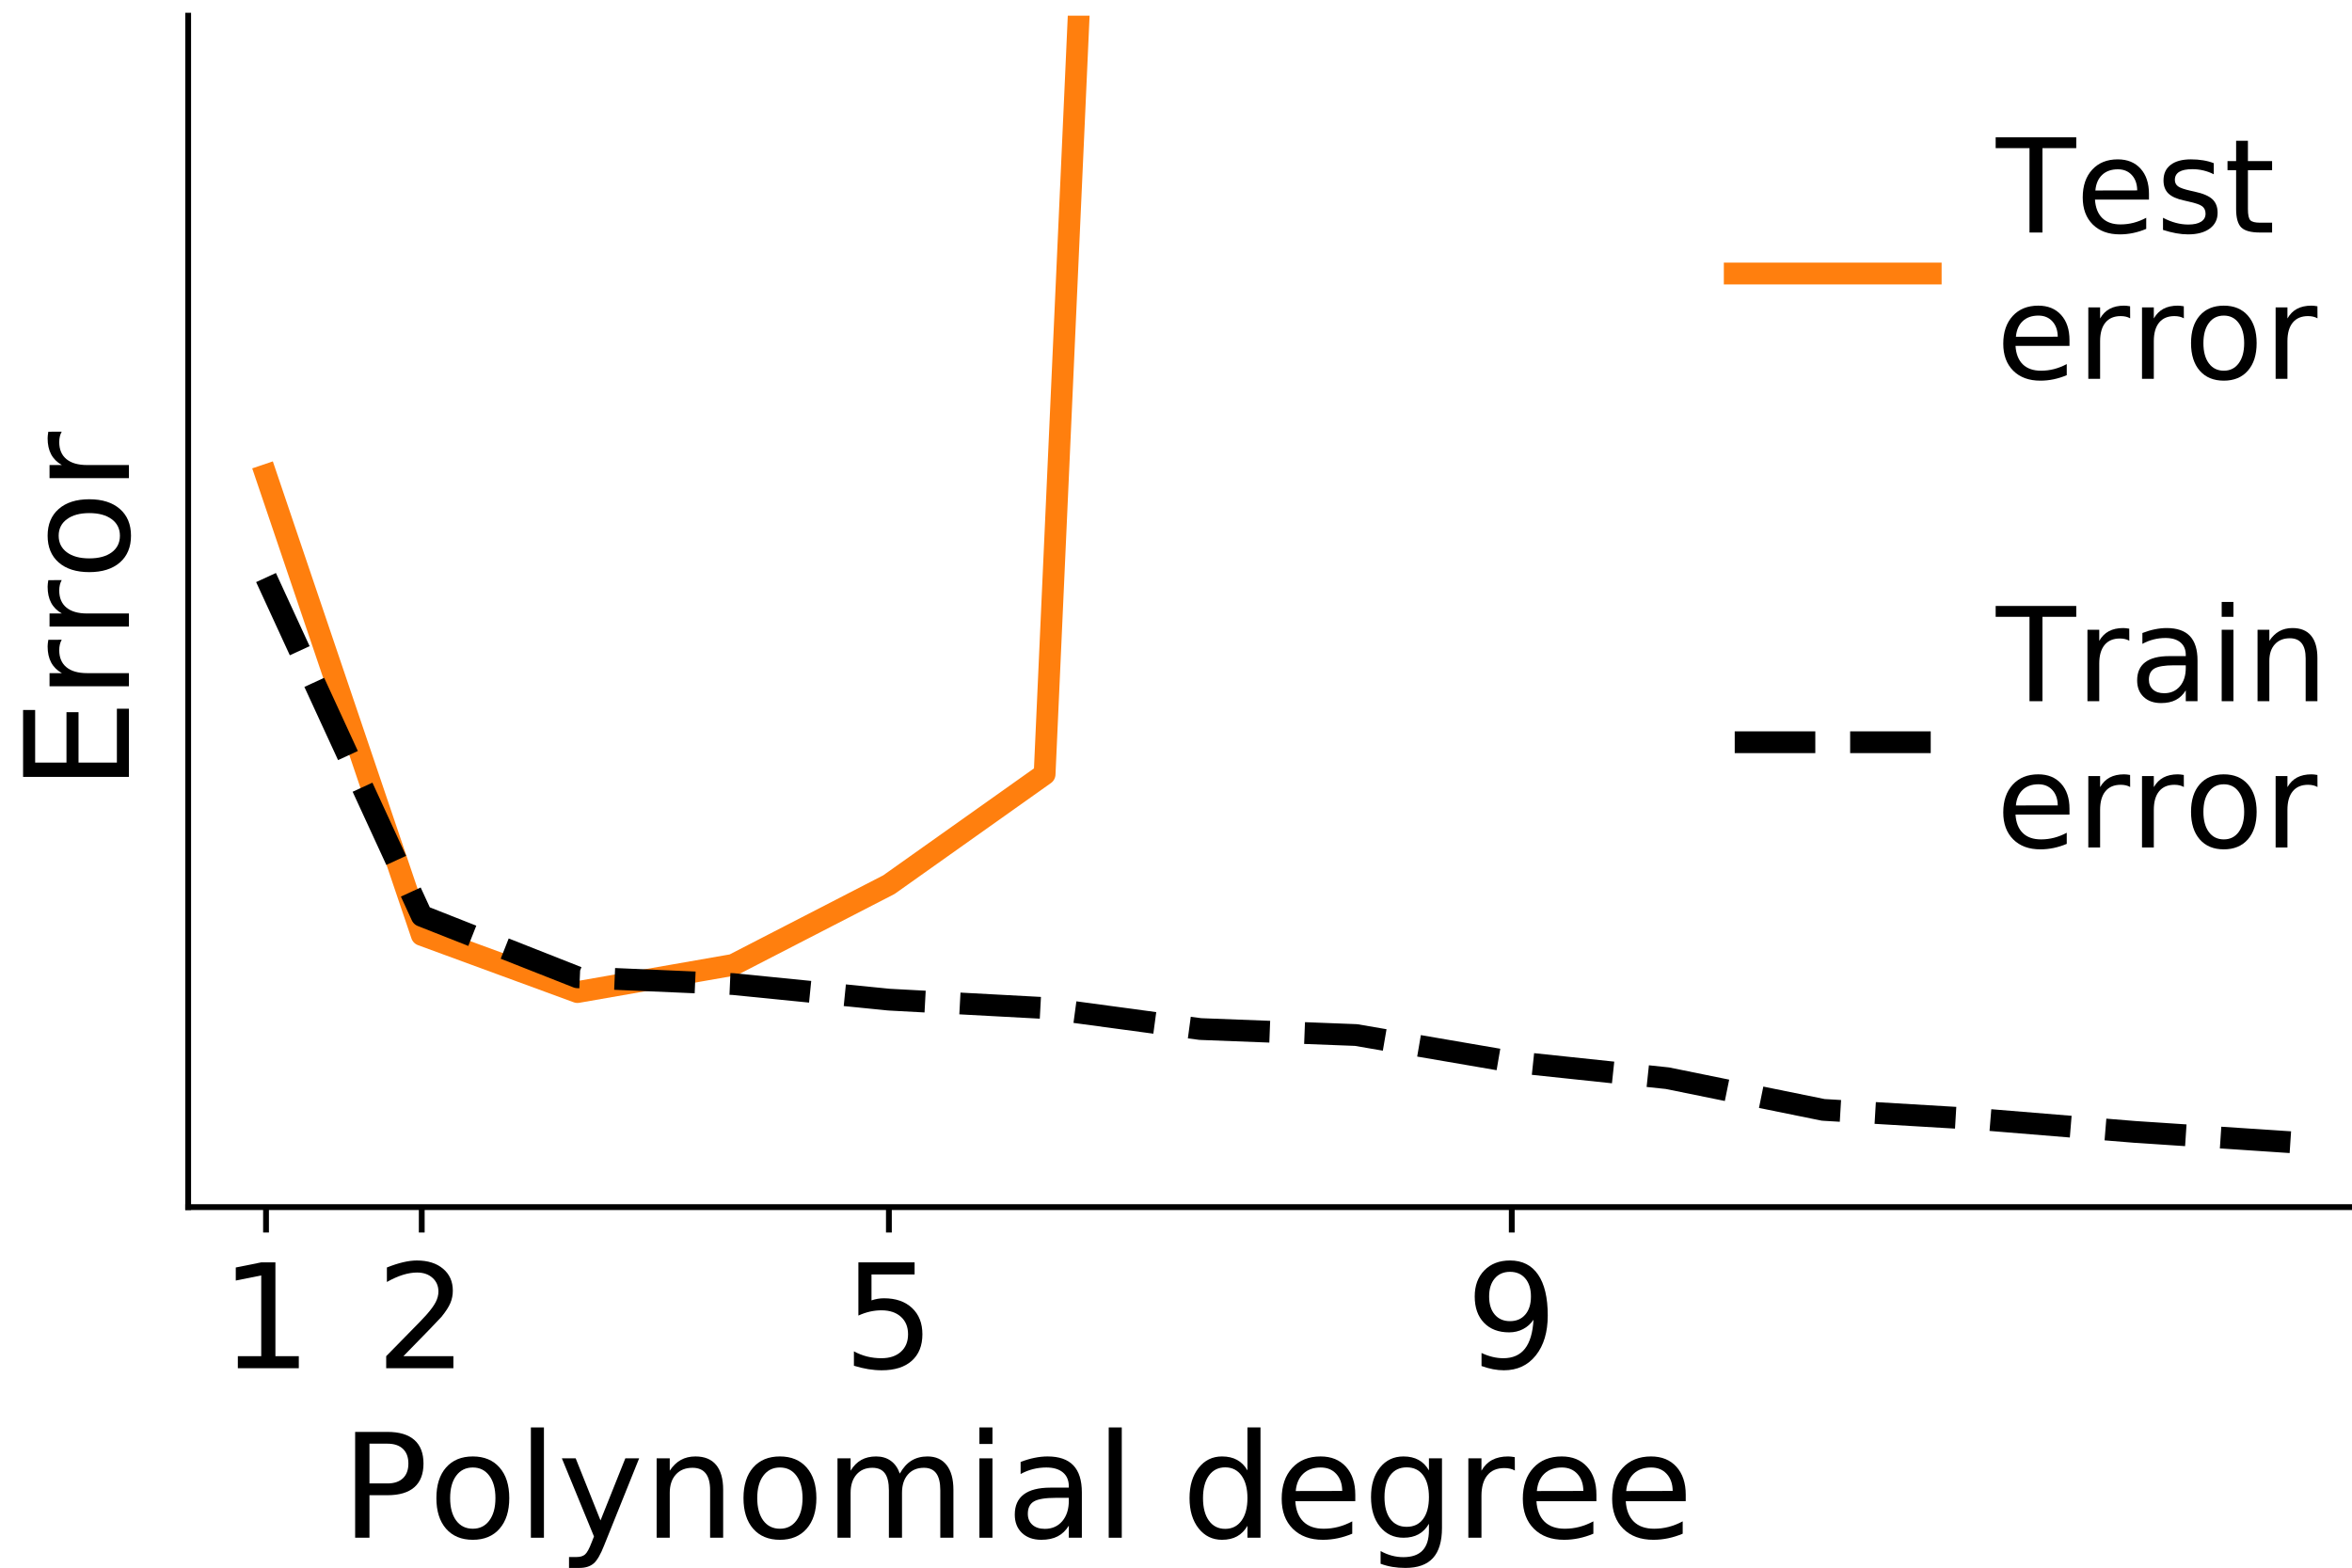
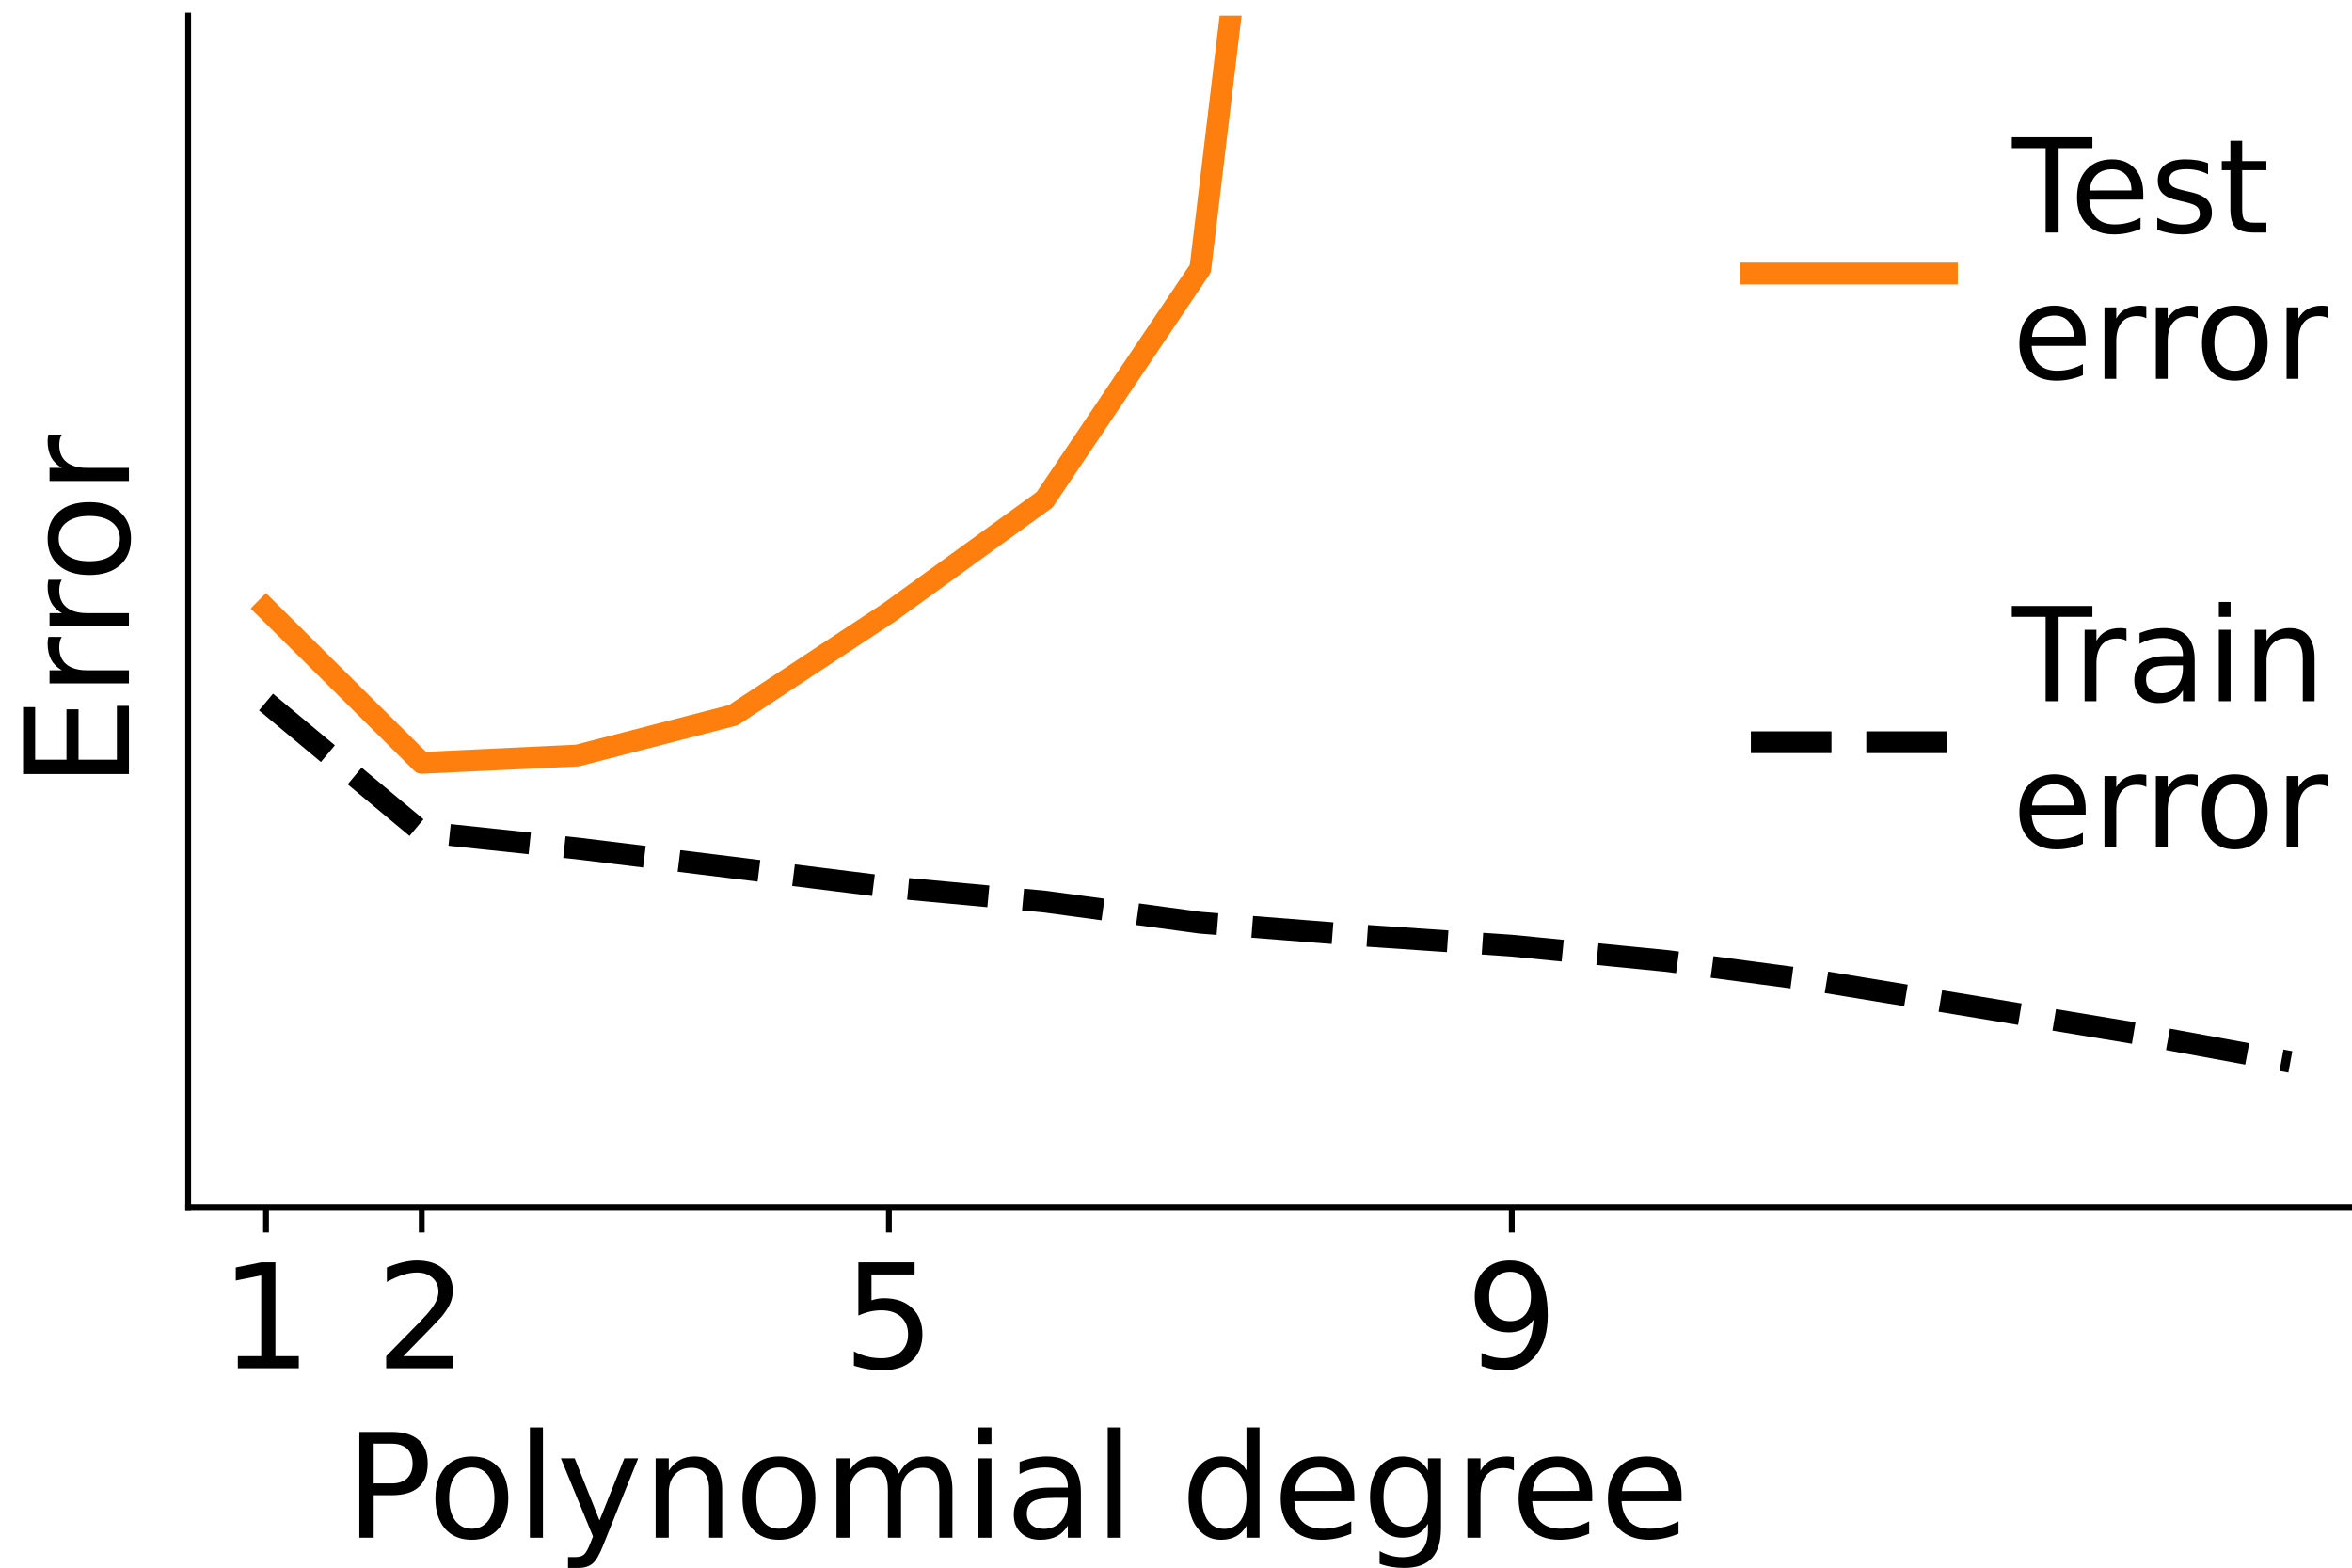
<svg xmlns="http://www.w3.org/2000/svg" xmlns:xlink="http://www.w3.org/1999/xlink" height="216pt" version="1.1" viewBox="0 0 324 216" width="324pt">
  <defs>
-     <style type="text/css">
- *{stroke-linecap:butt;stroke-linejoin:round;}
-   </style>
+     <style type="text/css">*{stroke-linecap:butt;stroke-linejoin:round;}</style>
  </defs>
  <g id="figure_1">
    <g id="patch_1">
      <path d="M 0 216  L 324 216  L 324 0  L 0 0  z " style="fill:none;" />
    </g>
    <g id="axes_1">
      <g id="patch_2">
        <path d="M 25.92 166.32  L 336.96 166.32  L 336.96 2.16  L 25.92 2.16  z " style="fill:none;" />
      </g>
      <g id="matplotlib.axis_1">
        <g id="xtick_1">
          <g id="line2d_1">
            <defs>
-               <path d="M 0 0  L 0 3.5  " id="m97db3b06a6" style="stroke:#000000;stroke-width:0.8;" />
-             </defs>
-             <g>
-               <use style="stroke:#000000;stroke-width:0.8;" x="36.646" xlink:href="#m97db3b06a6" y="166.32" />
+               <path d="M 0 0  L 0 3.5  " id="m861e5f3767" style="stroke:#000000;stroke-width:0.8;" />
+             </defs>
+             <g>
+               <use style="stroke:#000000;stroke-width:0.8;" x="36.646" xlink:href="#m861e5f3767" y="166.32" />
            </g>
          </g>
          <g id="text_1">
-             <defs>
-               <path d="M 12.406 8.297  L 28.516 8.297  L 28.516 63.922  L 10.984 60.406  L 10.984 69.391  L 28.422 72.906  L 38.281 72.906  L 38.281 8.297  L 54.391 8.297  L 54.391 0  L 12.406 0  z " id="DejaVuSans-49" />
-             </defs>
            <g transform="translate(30.28302 188.5169)scale(0.2 -0.2)">
+               <defs>
+                 <path d="M 12.406 8.297  L 28.516 8.297  L 28.516 63.922  L 10.984 60.406  L 10.984 69.391  L 28.422 72.906  L 38.281 72.906  L 38.281 8.297  L 54.391 8.297  L 54.391 0  L 12.406 0  z " id="DejaVuSans-49" />
+               </defs>
              <use xlink:href="#DejaVuSans-49" />
            </g>
          </g>
        </g>
        <g id="xtick_2">
          <g id="line2d_2">
            <g>
-               <use style="stroke:#000000;stroke-width:0.8;" x="58.097" xlink:href="#m97db3b06a6" y="166.32" />
+               <use style="stroke:#000000;stroke-width:0.8;" x="58.097" xlink:href="#m861e5f3767" y="166.32" />
            </g>
          </g>
          <g id="text_2">
-             <defs>
-               <path d="M 19.188 8.297  L 53.609 8.297  L 53.609 0  L 7.328 0  L 7.328 8.297  Q 12.938 14.109 22.625 23.891  Q 32.328 33.688 34.812 36.531  Q 39.547 41.844 41.422 45.531  Q 43.312 49.219 43.312 52.781  Q 43.312 58.594 39.234 62.25  Q 35.156 65.922 28.609 65.922  Q 23.969 65.922 18.812 64.312  Q 13.672 62.703 7.812 59.422  L 7.812 69.391  Q 13.766 71.781 18.938 73  Q 24.125 74.219 28.422 74.219  Q 39.75 74.219 46.484 68.547  Q 53.219 62.891 53.219 53.422  Q 53.219 48.922 51.531 44.891  Q 49.859 40.875 45.406 35.406  Q 44.188 33.984 37.641 27.219  Q 31.109 20.453 19.188 8.297  z " id="DejaVuSans-50" />
-             </defs>
            <g transform="translate(51.73405 188.5169)scale(0.2 -0.2)">
+               <defs>
+                 <path d="M 19.188 8.297  L 53.609 8.297  L 53.609 0  L 7.328 0  L 7.328 8.297  Q 12.938 14.109 22.625 23.891  Q 32.328 33.688 34.812 36.531  Q 39.547 41.844 41.422 45.531  Q 43.312 49.219 43.312 52.781  Q 43.312 58.594 39.234 62.25  Q 35.156 65.922 28.609 65.922  Q 23.969 65.922 18.812 64.312  Q 13.672 62.703 7.812 59.422  L 7.812 69.391  Q 13.766 71.781 18.938 73  Q 24.125 74.219 28.422 74.219  Q 39.75 74.219 46.484 68.547  Q 53.219 62.891 53.219 53.422  Q 53.219 48.922 51.531 44.891  Q 49.859 40.875 45.406 35.406  Q 44.188 33.984 37.641 27.219  Q 31.109 20.453 19.188 8.297  z " id="DejaVuSans-50" />
+               </defs>
              <use xlink:href="#DejaVuSans-50" />
            </g>
          </g>
        </g>
        <g id="xtick_3">
          <g id="line2d_3">
            <g>
-               <use style="stroke:#000000;stroke-width:0.8;" x="122.45" xlink:href="#m97db3b06a6" y="166.32" />
+               <use style="stroke:#000000;stroke-width:0.8;" x="122.45" xlink:href="#m861e5f3767" y="166.32" />
            </g>
          </g>
          <g id="text_3">
-             <defs>
-               <path d="M 10.797 72.906  L 49.516 72.906  L 49.516 64.594  L 19.828 64.594  L 19.828 46.734  Q 21.969 47.469 24.109 47.828  Q 26.266 48.188 28.422 48.188  Q 40.625 48.188 47.75 41.5  Q 54.891 34.812 54.891 23.391  Q 54.891 11.625 47.562 5.094  Q 40.234 -1.422 26.906 -1.422  Q 22.312 -1.422 17.547 -0.641  Q 12.797 0.141 7.719 1.703  L 7.719 11.625  Q 12.109 9.234 16.797 8.062  Q 21.484 6.891 26.703 6.891  Q 35.156 6.891 40.078 11.328  Q 45.016 15.766 45.016 23.391  Q 45.016 31 40.078 35.438  Q 35.156 39.891 26.703 39.891  Q 22.75 39.891 18.812 39.016  Q 14.891 38.141 10.797 36.281  z " id="DejaVuSans-53" />
-             </defs>
            <g transform="translate(116.0872 188.5169)scale(0.2 -0.2)">
+               <defs>
+                 <path d="M 10.797 72.906  L 49.516 72.906  L 49.516 64.594  L 19.828 64.594  L 19.828 46.734  Q 21.969 47.469 24.109 47.828  Q 26.266 48.188 28.422 48.188  Q 40.625 48.188 47.75 41.5  Q 54.891 34.812 54.891 23.391  Q 54.891 11.625 47.562 5.094  Q 40.234 -1.422 26.906 -1.422  Q 22.312 -1.422 17.547 -0.641  Q 12.797 0.141 7.719 1.703  L 7.719 11.625  Q 12.109 9.234 16.797 8.062  Q 21.484 6.891 26.703 6.891  Q 35.156 6.891 40.078 11.328  Q 45.016 15.766 45.016 23.391  Q 45.016 31 40.078 35.438  Q 35.156 39.891 26.703 39.891  Q 22.75 39.891 18.812 39.016  Q 14.891 38.141 10.797 36.281  z " id="DejaVuSans-53" />
+               </defs>
              <use xlink:href="#DejaVuSans-53" />
            </g>
          </g>
        </g>
        <g id="xtick_4">
          <g id="line2d_4">
            <g>
-               <use style="stroke:#000000;stroke-width:0.8;" x="208.254" xlink:href="#m97db3b06a6" y="166.32" />
+               <use style="stroke:#000000;stroke-width:0.8;" x="208.254" xlink:href="#m861e5f3767" y="166.32" />
            </g>
          </g>
          <g id="text_4">
-             <defs>
-               <path d="M 10.984 1.516  L 10.984 10.5  Q 14.703 8.734 18.5 7.812  Q 22.312 6.891 25.984 6.891  Q 35.75 6.891 40.891 13.453  Q 46.047 20.016 46.781 33.406  Q 43.953 29.203 39.594 26.953  Q 35.25 24.703 29.984 24.703  Q 19.047 24.703 12.672 31.312  Q 6.297 37.938 6.297 49.422  Q 6.297 60.641 12.938 67.422  Q 19.578 74.219 30.609 74.219  Q 43.266 74.219 49.922 64.516  Q 56.594 54.828 56.594 36.375  Q 56.594 19.141 48.406 8.859  Q 40.234 -1.422 26.422 -1.422  Q 22.703 -1.422 18.891 -0.688  Q 15.094 0.047 10.984 1.516  z M 30.609 32.422  Q 37.25 32.422 41.125 36.953  Q 45.016 41.5 45.016 49.422  Q 45.016 57.281 41.125 61.844  Q 37.25 66.406 30.609 66.406  Q 23.969 66.406 20.094 61.844  Q 16.219 57.281 16.219 49.422  Q 16.219 41.5 20.094 36.953  Q 23.969 32.422 30.609 32.422  z " id="DejaVuSans-57" />
-             </defs>
            <g transform="translate(201.8913 188.5169)scale(0.2 -0.2)">
+               <defs>
+                 <path d="M 10.984 1.516  L 10.984 10.5  Q 14.703 8.734 18.5 7.812  Q 22.312 6.891 25.984 6.891  Q 35.75 6.891 40.891 13.453  Q 46.047 20.016 46.781 33.406  Q 43.953 29.203 39.594 26.953  Q 35.25 24.703 29.984 24.703  Q 19.047 24.703 12.672 31.312  Q 6.297 37.938 6.297 49.422  Q 6.297 60.641 12.938 67.422  Q 19.578 74.219 30.609 74.219  Q 43.266 74.219 49.922 64.516  Q 56.594 54.828 56.594 36.375  Q 56.594 19.141 48.406 8.859  Q 40.234 -1.422 26.422 -1.422  Q 22.703 -1.422 18.891 -0.688  Q 15.094 0.047 10.984 1.516  z M 30.609 32.422  Q 37.25 32.422 41.125 36.953  Q 45.016 41.5 45.016 49.422  Q 45.016 57.281 41.125 61.844  Q 37.25 66.406 30.609 66.406  Q 23.969 66.406 20.094 61.844  Q 16.219 57.281 16.219 49.422  Q 16.219 41.5 20.094 36.953  Q 23.969 32.422 30.609 32.422  z " id="DejaVuSans-57" />
+               </defs>
              <use xlink:href="#DejaVuSans-57" />
            </g>
          </g>
        </g>
        <g id="xtick_5">
          <g id="line2d_5">
            <g>
-               <use style="stroke:#000000;stroke-width:0.8;" x="336.96" xlink:href="#m97db3b06a6" y="166.32" />
+               <use style="stroke:#000000;stroke-width:0.8;" x="336.96" xlink:href="#m861e5f3767" y="166.32" />
            </g>
          </g>
          <g id="text_5">
            <g transform="translate(324.235 188.5169)scale(0.2 -0.2)">
              <use xlink:href="#DejaVuSans-49" />
              <use x="63.623" xlink:href="#DejaVuSans-53" />
            </g>
          </g>
        </g>
        <g id="text_6">
-           <defs>
-             <path d="M 19.672 64.797  L 19.672 37.406  L 32.078 37.406  Q 38.969 37.406 42.719 40.969  Q 46.484 44.531 46.484 51.125  Q 46.484 57.672 42.719 61.234  Q 38.969 64.797 32.078 64.797  z M 9.812 72.906  L 32.078 72.906  Q 44.344 72.906 50.609 67.359  Q 56.891 61.812 56.891 51.125  Q 56.891 40.328 50.609 34.812  Q 44.344 29.297 32.078 29.297  L 19.672 29.297  L 19.672 0  L 9.812 0  z " id="DejaVuSans-80" />
-             <path d="M 30.609 48.391  Q 23.391 48.391 19.188 42.75  Q 14.984 37.109 14.984 27.297  Q 14.984 17.484 19.156 11.844  Q 23.344 6.203 30.609 6.203  Q 37.797 6.203 41.984 11.859  Q 46.188 17.531 46.188 27.297  Q 46.188 37.016 41.984 42.703  Q 37.797 48.391 30.609 48.391  z M 30.609 56  Q 42.328 56 49.016 48.375  Q 55.719 40.766 55.719 27.297  Q 55.719 13.875 49.016 6.219  Q 42.328 -1.422 30.609 -1.422  Q 18.844 -1.422 12.172 6.219  Q 5.516 13.875 5.516 27.297  Q 5.516 40.766 12.172 48.375  Q 18.844 56 30.609 56  z " id="DejaVuSans-111" />
-             <path d="M 9.422 75.984  L 18.406 75.984  L 18.406 0  L 9.422 0  z " id="DejaVuSans-108" />
-             <path d="M 32.172 -5.078  Q 28.375 -14.844 24.75 -17.812  Q 21.141 -20.797 15.094 -20.797  L 7.906 -20.797  L 7.906 -13.281  L 13.188 -13.281  Q 16.891 -13.281 18.938 -11.516  Q 21 -9.766 23.484 -3.219  L 25.094 0.875  L 2.984 54.688  L 12.5 54.688  L 29.594 11.922  L 46.688 54.688  L 56.203 54.688  z " id="DejaVuSans-121" />
-             <path d="M 54.891 33.016  L 54.891 0  L 45.906 0  L 45.906 32.719  Q 45.906 40.484 42.875 44.328  Q 39.844 48.188 33.797 48.188  Q 26.516 48.188 22.312 43.547  Q 18.109 38.922 18.109 30.906  L 18.109 0  L 9.078 0  L 9.078 54.688  L 18.109 54.688  L 18.109 46.188  Q 21.344 51.125 25.703 53.562  Q 30.078 56 35.797 56  Q 45.219 56 50.047 50.172  Q 54.891 44.344 54.891 33.016  z " id="DejaVuSans-110" />
-             <path d="M 52 44.188  Q 55.375 50.25 60.062 53.125  Q 64.75 56 71.094 56  Q 79.641 56 84.281 50.016  Q 88.922 44.047 88.922 33.016  L 88.922 0  L 79.891 0  L 79.891 32.719  Q 79.891 40.578 77.094 44.375  Q 74.312 48.188 68.609 48.188  Q 61.625 48.188 57.562 43.547  Q 53.516 38.922 53.516 30.906  L 53.516 0  L 44.484 0  L 44.484 32.719  Q 44.484 40.625 41.703 44.406  Q 38.922 48.188 33.109 48.188  Q 26.219 48.188 22.156 43.531  Q 18.109 38.875 18.109 30.906  L 18.109 0  L 9.078 0  L 9.078 54.688  L 18.109 54.688  L 18.109 46.188  Q 21.188 51.219 25.484 53.609  Q 29.781 56 35.688 56  Q 41.656 56 45.828 52.969  Q 50 49.953 52 44.188  z " id="DejaVuSans-109" />
-             <path d="M 9.422 54.688  L 18.406 54.688  L 18.406 0  L 9.422 0  z M 9.422 75.984  L 18.406 75.984  L 18.406 64.594  L 9.422 64.594  z " id="DejaVuSans-105" />
-             <path d="M 34.281 27.484  Q 23.391 27.484 19.188 25  Q 14.984 22.516 14.984 16.5  Q 14.984 11.719 18.141 8.906  Q 21.297 6.109 26.703 6.109  Q 34.188 6.109 38.703 11.406  Q 43.219 16.703 43.219 25.484  L 43.219 27.484  z M 52.203 31.203  L 52.203 0  L 43.219 0  L 43.219 8.297  Q 40.141 3.328 35.547 0.953  Q 30.953 -1.422 24.312 -1.422  Q 15.922 -1.422 10.953 3.297  Q 6 8.016 6 15.922  Q 6 25.141 12.172 29.828  Q 18.359 34.516 30.609 34.516  L 43.219 34.516  L 43.219 35.406  Q 43.219 41.609 39.141 45  Q 35.062 48.391 27.688 48.391  Q 23 48.391 18.547 47.266  Q 14.109 46.141 10.016 43.891  L 10.016 52.203  Q 14.938 54.109 19.578 55.047  Q 24.219 56 28.609 56  Q 40.484 56 46.344 49.844  Q 52.203 43.703 52.203 31.203  z " id="DejaVuSans-97" />
-             <path id="DejaVuSans-32" />
-             <path d="M 45.406 46.391  L 45.406 75.984  L 54.391 75.984  L 54.391 0  L 45.406 0  L 45.406 8.203  Q 42.578 3.328 38.25 0.953  Q 33.938 -1.422 27.875 -1.422  Q 17.969 -1.422 11.734 6.484  Q 5.516 14.406 5.516 27.297  Q 5.516 40.188 11.734 48.094  Q 17.969 56 27.875 56  Q 33.938 56 38.25 53.625  Q 42.578 51.266 45.406 46.391  z M 14.797 27.297  Q 14.797 17.391 18.875 11.75  Q 22.953 6.109 30.078 6.109  Q 37.203 6.109 41.297 11.75  Q 45.406 17.391 45.406 27.297  Q 45.406 37.203 41.297 42.844  Q 37.203 48.484 30.078 48.484  Q 22.953 48.484 18.875 42.844  Q 14.797 37.203 14.797 27.297  z " id="DejaVuSans-100" />
-             <path d="M 56.203 29.594  L 56.203 25.203  L 14.891 25.203  Q 15.484 15.922 20.484 11.062  Q 25.484 6.203 34.422 6.203  Q 39.594 6.203 44.453 7.469  Q 49.312 8.734 54.109 11.281  L 54.109 2.781  Q 49.266 0.734 44.188 -0.344  Q 39.109 -1.422 33.891 -1.422  Q 20.797 -1.422 13.156 6.188  Q 5.516 13.812 5.516 26.812  Q 5.516 40.234 12.766 48.109  Q 20.016 56 32.328 56  Q 43.359 56 49.781 48.891  Q 56.203 41.797 56.203 29.594  z M 47.219 32.234  Q 47.125 39.594 43.094 43.984  Q 39.062 48.391 32.422 48.391  Q 24.906 48.391 20.391 44.141  Q 15.875 39.891 15.188 32.172  z " id="DejaVuSans-101" />
-             <path d="M 45.406 27.984  Q 45.406 37.75 41.375 43.109  Q 37.359 48.484 30.078 48.484  Q 22.859 48.484 18.828 43.109  Q 14.797 37.75 14.797 27.984  Q 14.797 18.266 18.828 12.891  Q 22.859 7.516 30.078 7.516  Q 37.359 7.516 41.375 12.891  Q 45.406 18.266 45.406 27.984  z M 54.391 6.781  Q 54.391 -7.172 48.188 -13.984  Q 42 -20.797 29.203 -20.797  Q 24.469 -20.797 20.266 -20.094  Q 16.062 -19.391 12.109 -17.922  L 12.109 -9.188  Q 16.062 -11.328 19.922 -12.344  Q 23.781 -13.375 27.781 -13.375  Q 36.625 -13.375 41.016 -8.766  Q 45.406 -4.156 45.406 5.172  L 45.406 9.625  Q 42.625 4.781 38.281 2.391  Q 33.938 0 27.875 0  Q 17.828 0 11.672 7.656  Q 5.516 15.328 5.516 27.984  Q 5.516 40.672 11.672 48.328  Q 17.828 56 27.875 56  Q 33.938 56 38.281 53.609  Q 42.625 51.219 45.406 46.391  L 45.406 54.688  L 54.391 54.688  z " id="DejaVuSans-103" />
-             <path d="M 41.109 46.297  Q 39.594 47.172 37.812 47.578  Q 36.031 48 33.891 48  Q 26.266 48 22.188 43.047  Q 18.109 38.094 18.109 28.812  L 18.109 0  L 9.078 0  L 9.078 54.688  L 18.109 54.688  L 18.109 46.188  Q 20.953 51.172 25.484 53.578  Q 30.031 56 36.531 56  Q 37.453 56 38.578 55.875  Q 39.703 55.766 41.062 55.516  z " id="DejaVuSans-114" />
-           </defs>
-           <g transform="translate(46.96031 211.8731)scale(0.2 -0.2)">
+           <g transform="translate(47.54 211.8731)scale(0.2 -0.2)">
+             <defs>
+               <path d="M 19.672 64.797  L 19.672 37.406  L 32.078 37.406  Q 38.969 37.406 42.719 40.969  Q 46.484 44.531 46.484 51.125  Q 46.484 57.672 42.719 61.234  Q 38.969 64.797 32.078 64.797  z M 9.812 72.906  L 32.078 72.906  Q 44.344 72.906 50.609 67.359  Q 56.891 61.812 56.891 51.125  Q 56.891 40.328 50.609 34.812  Q 44.344 29.297 32.078 29.297  L 19.672 29.297  L 19.672 0  L 9.812 0  z " id="DejaVuSans-80" />
+               <path d="M 30.609 48.391  Q 23.391 48.391 19.188 42.75  Q 14.984 37.109 14.984 27.297  Q 14.984 17.484 19.156 11.844  Q 23.344 6.203 30.609 6.203  Q 37.797 6.203 41.984 11.859  Q 46.188 17.531 46.188 27.297  Q 46.188 37.016 41.984 42.703  Q 37.797 48.391 30.609 48.391  z M 30.609 56  Q 42.328 56 49.016 48.375  Q 55.719 40.766 55.719 27.297  Q 55.719 13.875 49.016 6.219  Q 42.328 -1.422 30.609 -1.422  Q 18.844 -1.422 12.172 6.219  Q 5.516 13.875 5.516 27.297  Q 5.516 40.766 12.172 48.375  Q 18.844 56 30.609 56  z " id="DejaVuSans-111" />
+               <path d="M 9.422 75.984  L 18.406 75.984  L 18.406 0  L 9.422 0  z " id="DejaVuSans-108" />
+               <path d="M 32.172 -5.078  Q 28.375 -14.844 24.75 -17.812  Q 21.141 -20.797 15.094 -20.797  L 7.906 -20.797  L 7.906 -13.281  L 13.188 -13.281  Q 16.891 -13.281 18.938 -11.516  Q 21 -9.766 23.484 -3.219  L 25.094 0.875  L 2.984 54.688  L 12.5 54.688  L 29.594 11.922  L 46.688 54.688  L 56.203 54.688  z " id="DejaVuSans-121" />
+               <path d="M 54.891 33.016  L 54.891 0  L 45.906 0  L 45.906 32.719  Q 45.906 40.484 42.875 44.328  Q 39.844 48.188 33.797 48.188  Q 26.516 48.188 22.312 43.547  Q 18.109 38.922 18.109 30.906  L 18.109 0  L 9.078 0  L 9.078 54.688  L 18.109 54.688  L 18.109 46.188  Q 21.344 51.125 25.703 53.562  Q 30.078 56 35.797 56  Q 45.219 56 50.047 50.172  Q 54.891 44.344 54.891 33.016  z " id="DejaVuSans-110" />
+               <path d="M 52 44.188  Q 55.375 50.25 60.062 53.125  Q 64.75 56 71.094 56  Q 79.641 56 84.281 50.016  Q 88.922 44.047 88.922 33.016  L 88.922 0  L 79.891 0  L 79.891 32.719  Q 79.891 40.578 77.094 44.375  Q 74.312 48.188 68.609 48.188  Q 61.625 48.188 57.562 43.547  Q 53.516 38.922 53.516 30.906  L 53.516 0  L 44.484 0  L 44.484 32.719  Q 44.484 40.625 41.703 44.406  Q 38.922 48.188 33.109 48.188  Q 26.219 48.188 22.156 43.531  Q 18.109 38.875 18.109 30.906  L 18.109 0  L 9.078 0  L 9.078 54.688  L 18.109 54.688  L 18.109 46.188  Q 21.188 51.219 25.484 53.609  Q 29.781 56 35.688 56  Q 41.656 56 45.828 52.969  Q 50 49.953 52 44.188  z " id="DejaVuSans-109" />
+               <path d="M 9.422 54.688  L 18.406 54.688  L 18.406 0  L 9.422 0  z M 9.422 75.984  L 18.406 75.984  L 18.406 64.594  L 9.422 64.594  z " id="DejaVuSans-105" />
+               <path d="M 34.281 27.484  Q 23.391 27.484 19.188 25  Q 14.984 22.516 14.984 16.5  Q 14.984 11.719 18.141 8.906  Q 21.297 6.109 26.703 6.109  Q 34.188 6.109 38.703 11.406  Q 43.219 16.703 43.219 25.484  L 43.219 27.484  z M 52.203 31.203  L 52.203 0  L 43.219 0  L 43.219 8.297  Q 40.141 3.328 35.547 0.953  Q 30.953 -1.422 24.312 -1.422  Q 15.922 -1.422 10.953 3.297  Q 6 8.016 6 15.922  Q 6 25.141 12.172 29.828  Q 18.359 34.516 30.609 34.516  L 43.219 34.516  L 43.219 35.406  Q 43.219 41.609 39.141 45  Q 35.062 48.391 27.688 48.391  Q 23 48.391 18.547 47.266  Q 14.109 46.141 10.016 43.891  L 10.016 52.203  Q 14.938 54.109 19.578 55.047  Q 24.219 56 28.609 56  Q 40.484 56 46.344 49.844  Q 52.203 43.703 52.203 31.203  z " id="DejaVuSans-97" />
+               <path id="DejaVuSans-32" />
+               <path d="M 45.406 46.391  L 45.406 75.984  L 54.391 75.984  L 54.391 0  L 45.406 0  L 45.406 8.203  Q 42.578 3.328 38.25 0.953  Q 33.938 -1.422 27.875 -1.422  Q 17.969 -1.422 11.734 6.484  Q 5.516 14.406 5.516 27.297  Q 5.516 40.188 11.734 48.094  Q 17.969 56 27.875 56  Q 33.938 56 38.25 53.625  Q 42.578 51.266 45.406 46.391  z M 14.797 27.297  Q 14.797 17.391 18.875 11.75  Q 22.953 6.109 30.078 6.109  Q 37.203 6.109 41.297 11.75  Q 45.406 17.391 45.406 27.297  Q 45.406 37.203 41.297 42.844  Q 37.203 48.484 30.078 48.484  Q 22.953 48.484 18.875 42.844  Q 14.797 37.203 14.797 27.297  z " id="DejaVuSans-100" />
+               <path d="M 56.203 29.594  L 56.203 25.203  L 14.891 25.203  Q 15.484 15.922 20.484 11.062  Q 25.484 6.203 34.422 6.203  Q 39.594 6.203 44.453 7.469  Q 49.312 8.734 54.109 11.281  L 54.109 2.781  Q 49.266 0.734 44.188 -0.344  Q 39.109 -1.422 33.891 -1.422  Q 20.797 -1.422 13.156 6.188  Q 5.516 13.812 5.516 26.812  Q 5.516 40.234 12.766 48.109  Q 20.016 56 32.328 56  Q 43.359 56 49.781 48.891  Q 56.203 41.797 56.203 29.594  z M 47.219 32.234  Q 47.125 39.594 43.094 43.984  Q 39.062 48.391 32.422 48.391  Q 24.906 48.391 20.391 44.141  Q 15.875 39.891 15.188 32.172  z " id="DejaVuSans-101" />
+               <path d="M 45.406 27.984  Q 45.406 37.75 41.375 43.109  Q 37.359 48.484 30.078 48.484  Q 22.859 48.484 18.828 43.109  Q 14.797 37.75 14.797 27.984  Q 14.797 18.266 18.828 12.891  Q 22.859 7.516 30.078 7.516  Q 37.359 7.516 41.375 12.891  Q 45.406 18.266 45.406 27.984  z M 54.391 6.781  Q 54.391 -7.172 48.188 -13.984  Q 42 -20.797 29.203 -20.797  Q 24.469 -20.797 20.266 -20.094  Q 16.062 -19.391 12.109 -17.922  L 12.109 -9.188  Q 16.062 -11.328 19.922 -12.344  Q 23.781 -13.375 27.781 -13.375  Q 36.625 -13.375 41.016 -8.766  Q 45.406 -4.156 45.406 5.172  L 45.406 9.625  Q 42.625 4.781 38.281 2.391  Q 33.938 0 27.875 0  Q 17.828 0 11.672 7.656  Q 5.516 15.328 5.516 27.984  Q 5.516 40.672 11.672 48.328  Q 17.828 56 27.875 56  Q 33.938 56 38.281 53.609  Q 42.625 51.219 45.406 46.391  L 45.406 54.688  L 54.391 54.688  z " id="DejaVuSans-103" />
+               <path d="M 41.109 46.297  Q 39.594 47.172 37.812 47.578  Q 36.031 48 33.891 48  Q 26.266 48 22.188 43.047  Q 18.109 38.094 18.109 28.812  L 18.109 0  L 9.078 0  L 9.078 54.688  L 18.109 54.688  L 18.109 46.188  Q 20.953 51.172 25.484 53.578  Q 30.031 56 36.531 56  Q 37.453 56 38.578 55.875  Q 39.703 55.766 41.062 55.516  z " id="DejaVuSans-114" />
+             </defs>
            <use xlink:href="#DejaVuSans-80" />
-             <use x="60.256" xlink:href="#DejaVuSans-111" />
-             <use x="121.438" xlink:href="#DejaVuSans-108" />
-             <use x="149.221" xlink:href="#DejaVuSans-121" />
-             <use x="208.4" xlink:href="#DejaVuSans-110" />
-             <use x="271.779" xlink:href="#DejaVuSans-111" />
-             <use x="332.961" xlink:href="#DejaVuSans-109" />
-             <use x="430.373" xlink:href="#DejaVuSans-105" />
-             <use x="458.156" xlink:href="#DejaVuSans-97" />
-             <use x="519.436" xlink:href="#DejaVuSans-108" />
-             <use x="547.219" xlink:href="#DejaVuSans-32" />
-             <use x="579.006" xlink:href="#DejaVuSans-100" />
-             <use x="642.482" xlink:href="#DejaVuSans-101" />
-             <use x="704.006" xlink:href="#DejaVuSans-103" />
-             <use x="767.482" xlink:href="#DejaVuSans-114" />
-             <use x="808.564" xlink:href="#DejaVuSans-101" />
-             <use x="870.088" xlink:href="#DejaVuSans-101" />
-             <use x="931.611" xlink:href="#DejaVuSans-32" />
-             <use x="963.398" xlink:href="#DejaVuSans-32" />
-             <use x="995.186" xlink:href="#DejaVuSans-32" />
-             <use x="1026.973" xlink:href="#DejaVuSans-32" />
-             <use x="1058.76" xlink:href="#DejaVuSans-32" />
-             <use x="1090.547" xlink:href="#DejaVuSans-32" />
-             <use x="1122.334" xlink:href="#DejaVuSans-32" />
-             <use x="1154.121" xlink:href="#DejaVuSans-32" />
-             <use x="1185.908" xlink:href="#DejaVuSans-32" />
-             <use x="1217.695" xlink:href="#DejaVuSans-32" />
-             <use x="1249.482" xlink:href="#DejaVuSans-32" />
-             <use x="1281.27" xlink:href="#DejaVuSans-32" />
-             <use x="1313.057" xlink:href="#DejaVuSans-32" />
+             <use x="56.678" xlink:href="#DejaVuSans-111" />
+             <use x="117.859" xlink:href="#DejaVuSans-108" />
+             <use x="145.643" xlink:href="#DejaVuSans-121" />
+             <use x="204.822" xlink:href="#DejaVuSans-110" />
+             <use x="268.201" xlink:href="#DejaVuSans-111" />
+             <use x="329.383" xlink:href="#DejaVuSans-109" />
+             <use x="426.795" xlink:href="#DejaVuSans-105" />
+             <use x="454.578" xlink:href="#DejaVuSans-97" />
+             <use x="515.857" xlink:href="#DejaVuSans-108" />
+             <use x="543.641" xlink:href="#DejaVuSans-32" />
+             <use x="575.428" xlink:href="#DejaVuSans-100" />
+             <use x="638.904" xlink:href="#DejaVuSans-101" />
+             <use x="700.428" xlink:href="#DejaVuSans-103" />
+             <use x="763.904" xlink:href="#DejaVuSans-114" />
+             <use x="802.768" xlink:href="#DejaVuSans-101" />
+             <use x="864.291" xlink:href="#DejaVuSans-101" />
+             <use x="925.814" xlink:href="#DejaVuSans-32" />
+             <use x="957.602" xlink:href="#DejaVuSans-32" />
+             <use x="989.389" xlink:href="#DejaVuSans-32" />
+             <use x="1021.176" xlink:href="#DejaVuSans-32" />
+             <use x="1052.963" xlink:href="#DejaVuSans-32" />
+             <use x="1084.75" xlink:href="#DejaVuSans-32" />
+             <use x="1116.537" xlink:href="#DejaVuSans-32" />
+             <use x="1148.324" xlink:href="#DejaVuSans-32" />
+             <use x="1180.111" xlink:href="#DejaVuSans-32" />
+             <use x="1211.898" xlink:href="#DejaVuSans-32" />
+             <use x="1243.686" xlink:href="#DejaVuSans-32" />
+             <use x="1275.473" xlink:href="#DejaVuSans-32" />
+             <use x="1307.26" xlink:href="#DejaVuSans-32" />
          </g>
        </g>
      </g>
      <g id="matplotlib.axis_2">
        <g id="text_7">
-           <defs>
-             <path d="M 9.812 72.906  L 55.906 72.906  L 55.906 64.594  L 19.672 64.594  L 19.672 43.016  L 54.391 43.016  L 54.391 34.719  L 19.672 34.719  L 19.672 8.297  L 56.781 8.297  L 56.781 0  L 9.812 0  z " id="DejaVuSans-69" />
-           </defs>
-           <g transform="translate(17.76063 109.0056)rotate(-90)scale(0.2 -0.2)">
+           <g transform="translate(17.76063 108.6103)rotate(-90)scale(0.2 -0.2)">
+             <defs>
+               <path d="M 9.812 72.906  L 55.906 72.906  L 55.906 64.594  L 19.672 64.594  L 19.672 43.016  L 54.391 43.016  L 54.391 34.719  L 19.672 34.719  L 19.672 8.297  L 56.781 8.297  L 56.781 0  L 9.812 0  z " id="DejaVuSans-69" />
+             </defs>
            <use xlink:href="#DejaVuSans-69" />
            <use x="63.184" xlink:href="#DejaVuSans-114" />
-             <use x="104.281" xlink:href="#DejaVuSans-114" />
-             <use x="145.363" xlink:href="#DejaVuSans-111" />
-             <use x="206.545" xlink:href="#DejaVuSans-114" />
+             <use x="102.547" xlink:href="#DejaVuSans-114" />
+             <use x="141.41" xlink:href="#DejaVuSans-111" />
+             <use x="202.592" xlink:href="#DejaVuSans-114" />
          </g>
        </g>
      </g>
      <g id="line2d_6">
-         <path clip-path="url(#pf0757c989d)" d="M 36.646 65.472  L 58.097 128.817  L 79.548 136.69  L 100.999 132.943  L 122.45 121.89  L 143.901 106.671  L 148.737 -1  " style="fill:none;stroke:#ff7f0e;stroke-linecap:square;stroke-width:3;" />
+         <path clip-path="url(#p9f793f685d)" d="M 36.646 83.829  L 58.097 105.112  L 79.548 104.096  L 100.999 98.543  L 122.45 84.398  L 143.901 68.857  L 165.352 37.013  L 169.897 -1  " style="fill:none;stroke:#ff7f0e;stroke-linecap:square;stroke-width:3;" />
      </g>
      <g id="line2d_7">
-         <path clip-path="url(#pf0757c989d)" d="M 36.646 79.575  L 58.097 126.19  L 79.548 134.654  L 100.999 135.588  L 122.45 137.733  L 143.901 138.888  L 165.352 141.784  L 186.803 142.609  L 208.254 146.29  L 229.705 148.558  L 251.156 152.921  L 272.607 154.197  L 294.058 155.955  L 315.509 157.374  " style="fill:none;stroke:#000000;stroke-dasharray:11.1,4.8;stroke-dashoffset:0;stroke-width:3;" />
+         <path clip-path="url(#p9f793f685d)" d="M 36.646 96.728  L 58.097 114.628  L 79.548 116.903  L 100.999 119.544  L 122.45 122.225  L 143.901 124.222  L 165.352 127.133  L 186.803 128.829  L 208.254 130.296  L 229.705 132.414  L 251.156 135.271  L 272.607 138.797  L 294.058 142.358  L 315.509 146.308  " style="fill:none;stroke:#000000;stroke-dasharray:11.1,4.8;stroke-dashoffset:0;stroke-width:3;" />
      </g>
      <g id="patch_3">
        <path d="M 25.92 166.32  L 25.92 2.16  " style="fill:none;stroke:#000000;stroke-linecap:square;stroke-linejoin:miter;stroke-width:0.8;" />
      </g>
      <g id="patch_4">
        <path d="M 25.92 166.32  L 325 166.32  " style="fill:none;stroke:#000000;stroke-linecap:square;stroke-linejoin:miter;stroke-width:0.8;" />
      </g>
      <g id="legend_1">
        <g id="line2d_8">
-           <path d="M 238.967 37.687  L 265.967 37.687  " style="fill:none;stroke:#ff7f0e;stroke-linecap:square;stroke-width:3;" />
+           <path d="M 241.192 37.687  L 268.192 37.687  " style="fill:none;stroke:#ff7f0e;stroke-linecap:square;stroke-width:3;" />
        </g>
        <g id="line2d_9" />
        <g id="text_8">
-           <defs>
-             <path d="M -0.297 72.906  L 61.375 72.906  L 61.375 64.594  L 35.5 64.594  L 35.5 0  L 25.594 0  L 25.594 64.594  L -0.297 64.594  z " id="DejaVuSans-84" />
-             <path d="M 44.281 53.078  L 44.281 44.578  Q 40.484 46.531 36.375 47.5  Q 32.281 48.484 27.875 48.484  Q 21.188 48.484 17.844 46.438  Q 14.5 44.391 14.5 40.281  Q 14.5 37.156 16.891 35.375  Q 19.281 33.594 26.516 31.984  L 29.594 31.297  Q 39.156 29.25 43.188 25.516  Q 47.219 21.781 47.219 15.094  Q 47.219 7.469 41.188 3.016  Q 35.156 -1.422 24.609 -1.422  Q 20.219 -1.422 15.453 -0.562  Q 10.688 0.297 5.422 2  L 5.422 11.281  Q 10.406 8.688 15.234 7.391  Q 20.062 6.109 24.812 6.109  Q 31.156 6.109 34.562 8.281  Q 37.984 10.453 37.984 14.406  Q 37.984 18.062 35.516 20.016  Q 33.062 21.969 24.703 23.781  L 21.578 24.516  Q 13.234 26.266 9.516 29.906  Q 5.812 33.547 5.812 39.891  Q 5.812 47.609 11.281 51.797  Q 16.75 56 26.812 56  Q 31.781 56 36.172 55.266  Q 40.578 54.547 44.281 53.078  z " id="DejaVuSans-115" />
-             <path d="M 18.312 70.219  L 18.312 54.688  L 36.812 54.688  L 36.812 47.703  L 18.312 47.703  L 18.312 18.016  Q 18.312 11.328 20.141 9.422  Q 21.969 7.516 27.594 7.516  L 36.812 7.516  L 36.812 0  L 27.594 0  Q 17.188 0 13.234 3.875  Q 9.281 7.766 9.281 18.016  L 9.281 47.703  L 2.688 47.703  L 2.688 54.688  L 9.281 54.688  L 9.281 70.219  z " id="DejaVuSans-116" />
-           </defs>
-           <g transform="translate(274.9669 32.03719)scale(0.18 -0.18)">
+           <g transform="translate(277.1916 32.03719)scale(0.18 -0.18)">
+             <defs>
+               <path d="M -0.297 72.906  L 61.375 72.906  L 61.375 64.594  L 35.5 64.594  L 35.5 0  L 25.594 0  L 25.594 64.594  L -0.297 64.594  z " id="DejaVuSans-84" />
+               <path d="M 44.281 53.078  L 44.281 44.578  Q 40.484 46.531 36.375 47.5  Q 32.281 48.484 27.875 48.484  Q 21.188 48.484 17.844 46.438  Q 14.5 44.391 14.5 40.281  Q 14.5 37.156 16.891 35.375  Q 19.281 33.594 26.516 31.984  L 29.594 31.297  Q 39.156 29.25 43.188 25.516  Q 47.219 21.781 47.219 15.094  Q 47.219 7.469 41.188 3.016  Q 35.156 -1.422 24.609 -1.422  Q 20.219 -1.422 15.453 -0.562  Q 10.688 0.297 5.422 2  L 5.422 11.281  Q 10.406 8.688 15.234 7.391  Q 20.062 6.109 24.812 6.109  Q 31.156 6.109 34.562 8.281  Q 37.984 10.453 37.984 14.406  Q 37.984 18.062 35.516 20.016  Q 33.062 21.969 24.703 23.781  L 21.578 24.516  Q 13.234 26.266 9.516 29.906  Q 5.812 33.547 5.812 39.891  Q 5.812 47.609 11.281 51.797  Q 16.75 56 26.812 56  Q 31.781 56 36.172 55.266  Q 40.578 54.547 44.281 53.078  z " id="DejaVuSans-115" />
+               <path d="M 18.312 70.219  L 18.312 54.688  L 36.812 54.688  L 36.812 47.703  L 18.312 47.703  L 18.312 18.016  Q 18.312 11.328 20.141 9.422  Q 21.969 7.516 27.594 7.516  L 36.812 7.516  L 36.812 0  L 27.594 0  Q 17.188 0 13.234 3.875  Q 9.281 7.766 9.281 18.016  L 9.281 47.703  L 2.688 47.703  L 2.688 54.688  L 9.281 54.688  L 9.281 70.219  z " id="DejaVuSans-116" />
+             </defs>
            <use xlink:href="#DejaVuSans-84" />
-             <use x="60.818" xlink:href="#DejaVuSans-101" />
-             <use x="122.342" xlink:href="#DejaVuSans-115" />
-             <use x="174.441" xlink:href="#DejaVuSans-116" />
-           </g>
-           <g transform="translate(274.9669 52.19325)scale(0.18 -0.18)">
+             <use x="44.084" xlink:href="#DejaVuSans-101" />
+             <use x="105.607" xlink:href="#DejaVuSans-115" />
+             <use x="157.707" xlink:href="#DejaVuSans-116" />
+           </g>
+           <g transform="translate(277.1916 52.19325)scale(0.18 -0.18)">
            <use xlink:href="#DejaVuSans-101" />
            <use x="61.523" xlink:href="#DejaVuSans-114" />
-             <use x="102.621" xlink:href="#DejaVuSans-114" />
-             <use x="143.703" xlink:href="#DejaVuSans-111" />
-             <use x="204.885" xlink:href="#DejaVuSans-114" />
+             <use x="100.887" xlink:href="#DejaVuSans-114" />
+             <use x="139.75" xlink:href="#DejaVuSans-111" />
+             <use x="200.932" xlink:href="#DejaVuSans-114" />
          </g>
        </g>
        <g id="line2d_10">
-           <path d="M 238.967 102.264  L 265.967 102.264  " style="fill:none;stroke:#000000;stroke-dasharray:11.1,4.8;stroke-dashoffset:0;stroke-width:3;" />
+           <path d="M 241.192 102.264  L 268.192 102.264  " style="fill:none;stroke:#000000;stroke-dasharray:11.1,4.8;stroke-dashoffset:0;stroke-width:3;" />
        </g>
        <g id="line2d_11" />
        <g id="text_9">
-           <g transform="translate(274.9669 96.61387)scale(0.18 -0.18)">
+           <g transform="translate(277.1916 96.61387)scale(0.18 -0.18)">
            <use xlink:href="#DejaVuSans-84" />
-             <use x="60.865" xlink:href="#DejaVuSans-114" />
-             <use x="101.979" xlink:href="#DejaVuSans-97" />
-             <use x="163.258" xlink:href="#DejaVuSans-105" />
-             <use x="191.041" xlink:href="#DejaVuSans-110" />
-           </g>
-           <g transform="translate(274.9669 116.7699)scale(0.18 -0.18)">
+             <use x="46.334" xlink:href="#DejaVuSans-114" />
+             <use x="87.447" xlink:href="#DejaVuSans-97" />
+             <use x="148.727" xlink:href="#DejaVuSans-105" />
+             <use x="176.51" xlink:href="#DejaVuSans-110" />
+           </g>
+           <g transform="translate(277.1916 116.7699)scale(0.18 -0.18)">
            <use xlink:href="#DejaVuSans-101" />
            <use x="61.523" xlink:href="#DejaVuSans-114" />
-             <use x="102.621" xlink:href="#DejaVuSans-114" />
-             <use x="143.703" xlink:href="#DejaVuSans-111" />
-             <use x="204.885" xlink:href="#DejaVuSans-114" />
+             <use x="100.887" xlink:href="#DejaVuSans-114" />
+             <use x="139.75" xlink:href="#DejaVuSans-111" />
+             <use x="200.932" xlink:href="#DejaVuSans-114" />
          </g>
        </g>
      </g>
    </g>
  </g>
  <defs>
-     <clipPath id="pf0757c989d">
+     <clipPath id="p9f793f685d">
      <rect height="164.16" width="311.04" x="25.92" y="2.16" />
    </clipPath>
  </defs>
</svg>
